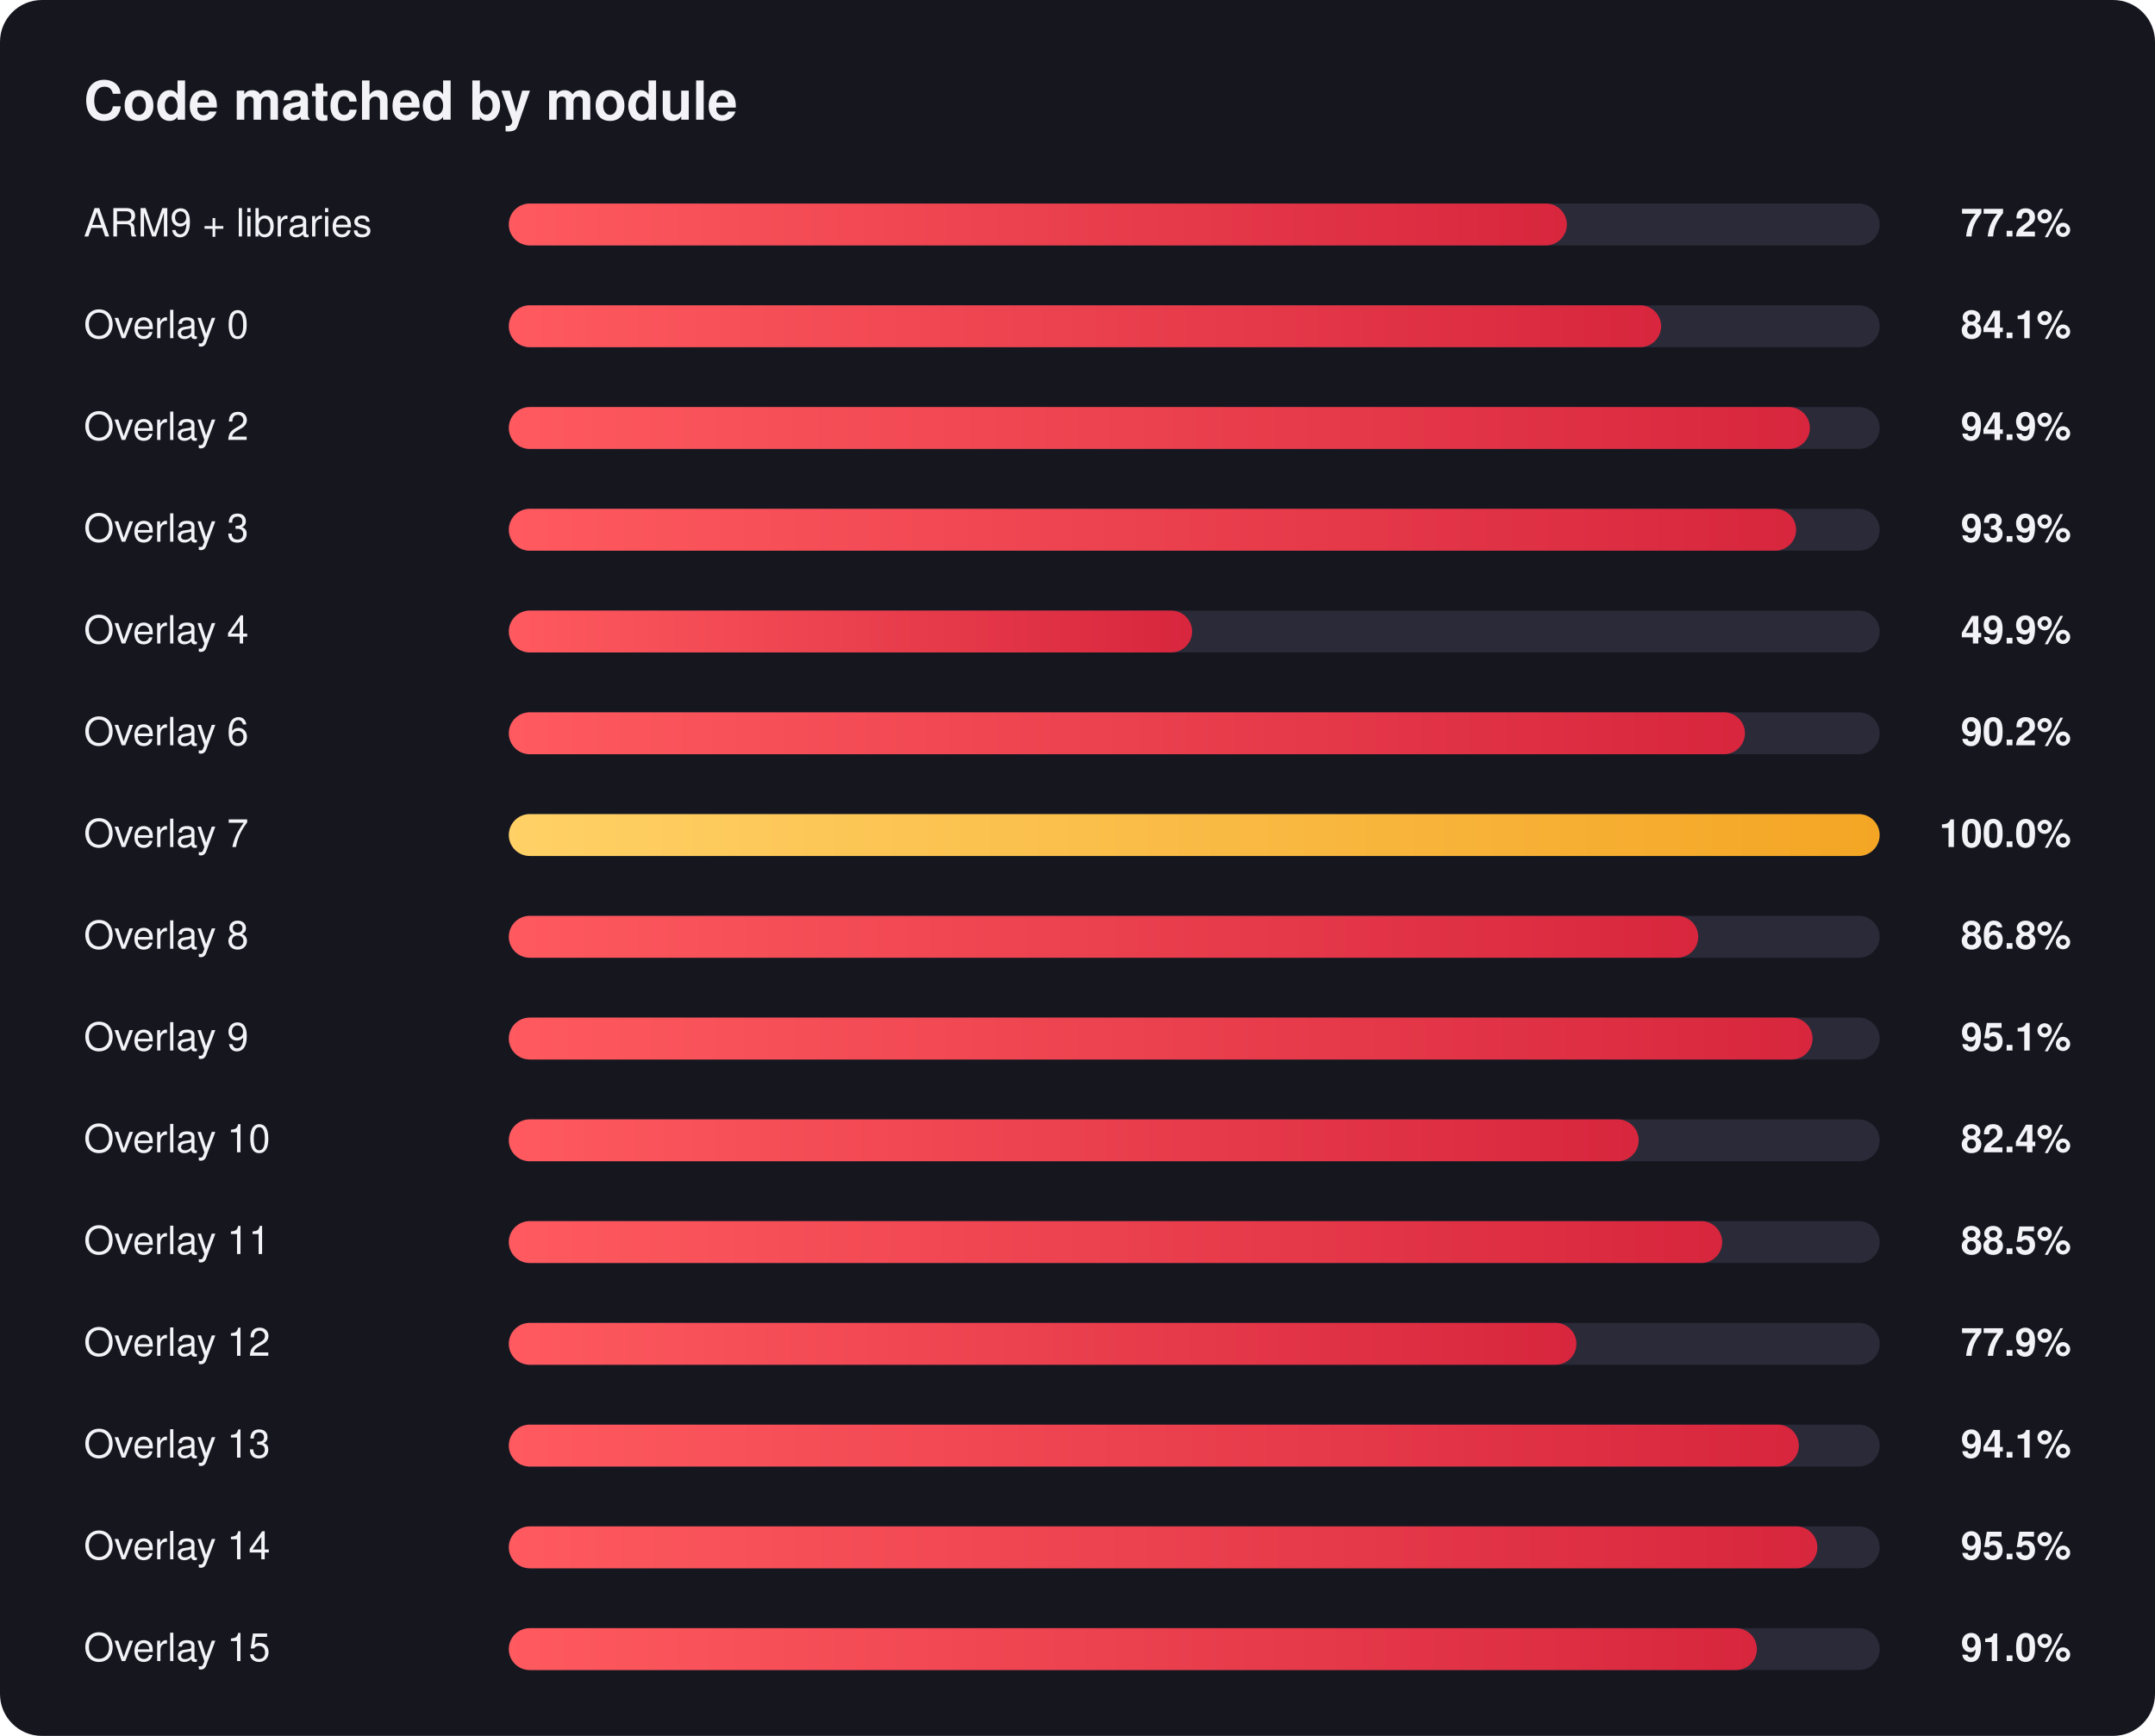
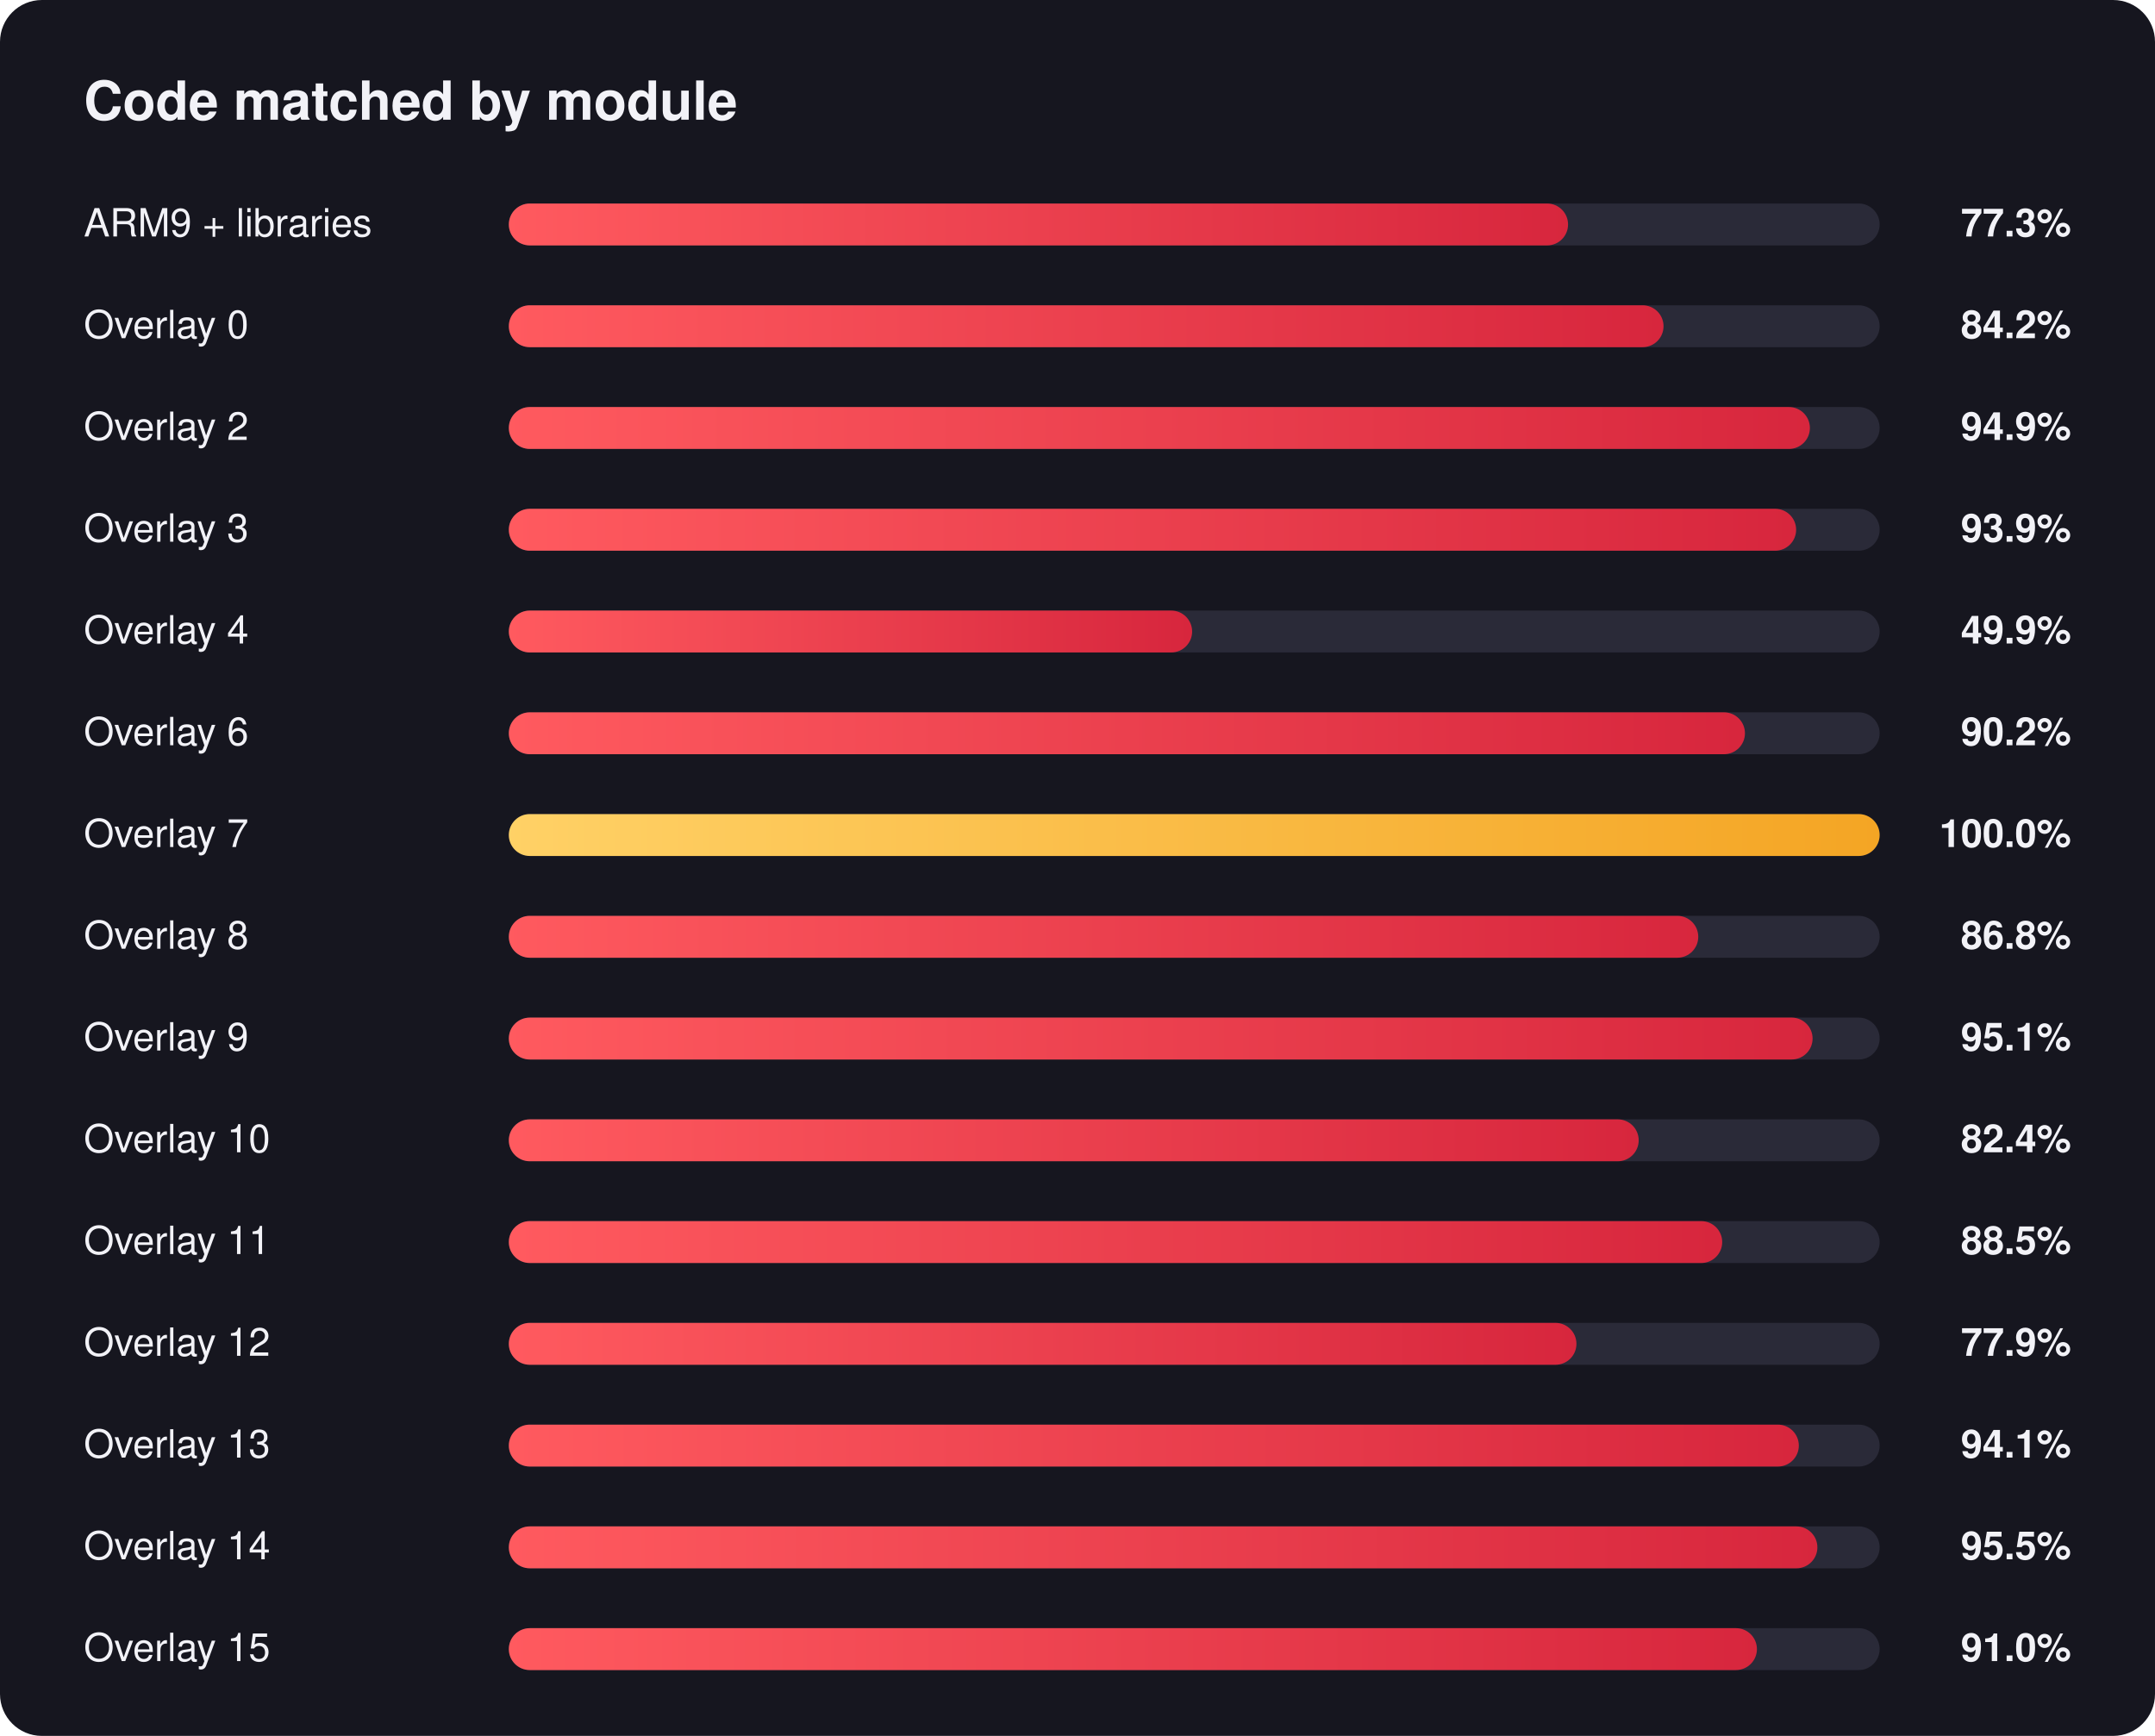
<svg xmlns="http://www.w3.org/2000/svg" width="720" height="580" viewBox="0 0 720 580" font-family="Segoe UI, Helvetica, Arial, sans-serif">
  <defs>
    <linearGradient id="red" x1="0" x2="1" y1="0" y2="0">
      <stop offset="0" stop-color="#ff5a5f" />
      <stop offset="1" stop-color="#d7263d" />
    </linearGradient>
    <linearGradient id="gold" x1="0" x2="1" y1="0" y2="0">
      <stop offset="0" stop-color="#ffd166" />
      <stop offset="1" stop-color="#f4a524" />
    </linearGradient>
  </defs>
  <rect width="720" height="580" rx="14" fill="#16161f" />
  <text x="28" y="40" fill="#f2f2f7" font-size="18" font-weight="700">Code matched by module</text>
  <text x="28" y="79" fill="#f2f2f7" font-size="13">ARM9 + libraries</text>
-   <text x="692" y="79" fill="#f2f2f7" font-size="13" font-weight="600" text-anchor="end">77.2%</text>
+   <text x="692" y="79" fill="#f2f2f7" font-size="13" font-weight="600" text-anchor="end">77.3%</text>
  <rect x="170" y="68" width="458" height="14" rx="7.0" fill="#2a2a38" />
-   <rect x="170" y="68" width="353.5" height="14" rx="7.0" fill="url(#red)" />
+   <rect x="170" y="68" width="353.9" height="14" rx="7.0" fill="url(#red)" />
  <text x="28" y="113" fill="#f2f2f7" font-size="13">Overlay 0</text>
-   <text x="692" y="113" fill="#f2f2f7" font-size="13" font-weight="600" text-anchor="end">84.1%</text>
+   <text x="692" y="113" fill="#f2f2f7" font-size="13" font-weight="600" text-anchor="end">84.2%</text>
  <rect x="170" y="102" width="458" height="14" rx="7.0" fill="#2a2a38" />
-   <rect x="170" y="102" width="385.0" height="14" rx="7.0" fill="url(#red)" />
+   <rect x="170" y="102" width="385.8" height="14" rx="7.0" fill="url(#red)" />
  <text x="28" y="147" fill="#f2f2f7" font-size="13">Overlay 2</text>
  <text x="692" y="147" fill="#f2f2f7" font-size="13" font-weight="600" text-anchor="end">94.9%</text>
  <rect x="170" y="136" width="458" height="14" rx="7.0" fill="#2a2a38" />
  <rect x="170" y="136" width="434.7" height="14" rx="7.0" fill="url(#red)" />
  <text x="28" y="181" fill="#f2f2f7" font-size="13">Overlay 3</text>
  <text x="692" y="181" fill="#f2f2f7" font-size="13" font-weight="600" text-anchor="end">93.9%</text>
  <rect x="170" y="170" width="458" height="14" rx="7.0" fill="#2a2a38" />
  <rect x="170" y="170" width="430.1" height="14" rx="7.0" fill="url(#red)" />
  <text x="28" y="215" fill="#f2f2f7" font-size="13">Overlay 4</text>
  <text x="692" y="215" fill="#f2f2f7" font-size="13" font-weight="600" text-anchor="end">49.9%</text>
  <rect x="170" y="204" width="458" height="14" rx="7.0" fill="#2a2a38" />
  <rect x="170" y="204" width="228.3" height="14" rx="7.0" fill="url(#red)" />
  <text x="28" y="249" fill="#f2f2f7" font-size="13">Overlay 6</text>
  <text x="692" y="249" fill="#f2f2f7" font-size="13" font-weight="600" text-anchor="end">90.2%</text>
  <rect x="170" y="238" width="458" height="14" rx="7.0" fill="#2a2a38" />
  <rect x="170" y="238" width="413.0" height="14" rx="7.0" fill="url(#red)" />
  <text x="28" y="283" fill="#f2f2f7" font-size="13">Overlay 7</text>
  <text x="692" y="283" fill="#f2f2f7" font-size="13" font-weight="600" text-anchor="end">100.0%</text>
  <rect x="170" y="272" width="458" height="14" rx="7.0" fill="#2a2a38" />
  <rect x="170" y="272" width="458.0" height="14" rx="7.0" fill="url(#gold)" />
  <text x="28" y="317" fill="#f2f2f7" font-size="13">Overlay 8</text>
  <text x="692" y="317" fill="#f2f2f7" font-size="13" font-weight="600" text-anchor="end">86.8%</text>
  <rect x="170" y="306" width="458" height="14" rx="7.0" fill="#2a2a38" />
  <rect x="170" y="306" width="397.4" height="14" rx="7.0" fill="url(#red)" />
  <text x="28" y="351" fill="#f2f2f7" font-size="13">Overlay 9</text>
  <text x="692" y="351" fill="#f2f2f7" font-size="13" font-weight="600" text-anchor="end">95.1%</text>
  <rect x="170" y="340" width="458" height="14" rx="7.0" fill="#2a2a38" />
  <rect x="170" y="340" width="435.6" height="14" rx="7.0" fill="url(#red)" />
  <text x="28" y="385" fill="#f2f2f7" font-size="13">Overlay 10</text>
  <text x="692" y="385" fill="#f2f2f7" font-size="13" font-weight="600" text-anchor="end">82.4%</text>
  <rect x="170" y="374" width="458" height="14" rx="7.0" fill="#2a2a38" />
  <rect x="170" y="374" width="377.5" height="14" rx="7.0" fill="url(#red)" />
  <text x="28" y="419" fill="#f2f2f7" font-size="13">Overlay 11</text>
  <text x="692" y="419" fill="#f2f2f7" font-size="13" font-weight="600" text-anchor="end">88.5%</text>
  <rect x="170" y="408" width="458" height="14" rx="7.0" fill="#2a2a38" />
  <rect x="170" y="408" width="405.4" height="14" rx="7.0" fill="url(#red)" />
  <text x="28" y="453" fill="#f2f2f7" font-size="13">Overlay 12</text>
  <text x="692" y="453" fill="#f2f2f7" font-size="13" font-weight="600" text-anchor="end">77.9%</text>
  <rect x="170" y="442" width="458" height="14" rx="7.0" fill="#2a2a38" />
  <rect x="170" y="442" width="356.7" height="14" rx="7.0" fill="url(#red)" />
  <text x="28" y="487" fill="#f2f2f7" font-size="13">Overlay 13</text>
  <text x="692" y="487" fill="#f2f2f7" font-size="13" font-weight="600" text-anchor="end">94.1%</text>
  <rect x="170" y="476" width="458" height="14" rx="7.0" fill="#2a2a38" />
  <rect x="170" y="476" width="431.0" height="14" rx="7.0" fill="url(#red)" />
  <text x="28" y="521" fill="#f2f2f7" font-size="13">Overlay 14</text>
  <text x="692" y="521" fill="#f2f2f7" font-size="13" font-weight="600" text-anchor="end">95.5%</text>
  <rect x="170" y="510" width="458" height="14" rx="7.0" fill="#2a2a38" />
  <rect x="170" y="510" width="437.2" height="14" rx="7.0" fill="url(#red)" />
  <text x="28" y="555" fill="#f2f2f7" font-size="13">Overlay 15</text>
  <text x="692" y="555" fill="#f2f2f7" font-size="13" font-weight="600" text-anchor="end">91.0%</text>
  <rect x="170" y="544" width="458" height="14" rx="7.0" fill="#2a2a38" />
  <rect x="170" y="544" width="417.0" height="14" rx="7.0" fill="url(#red)" />
</svg>
